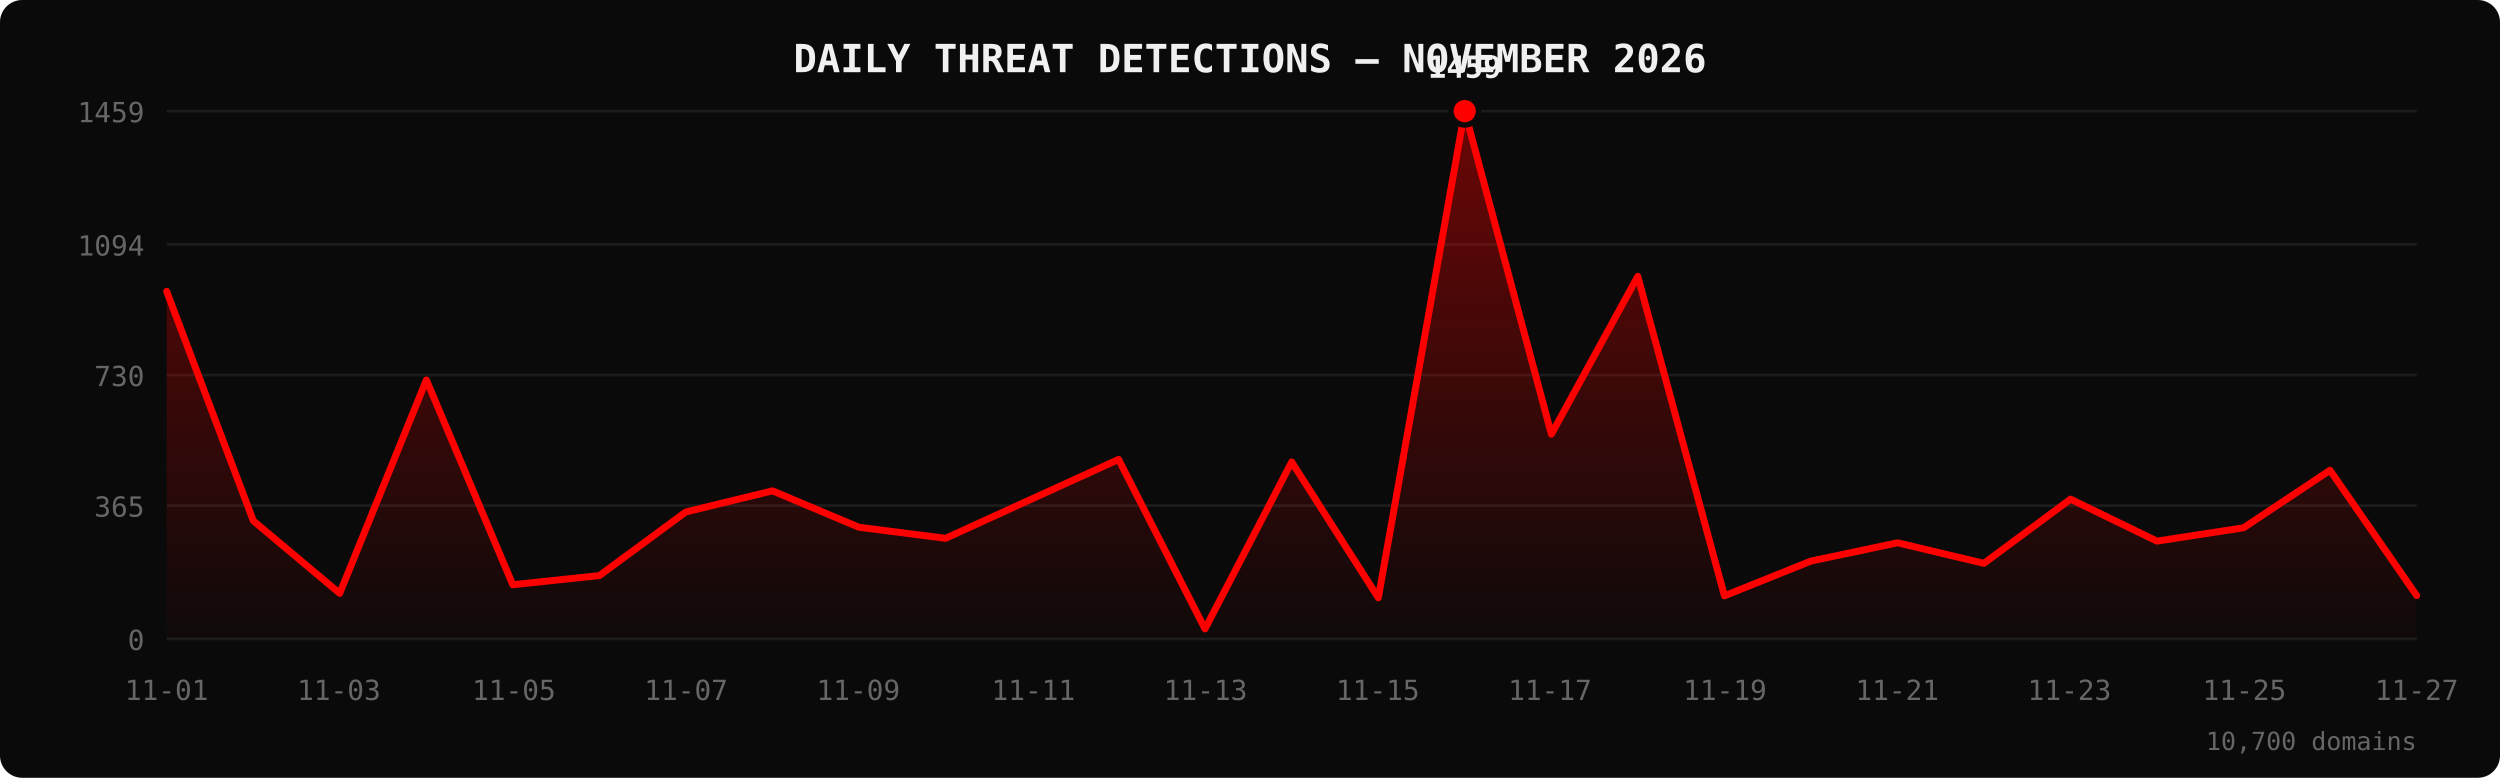
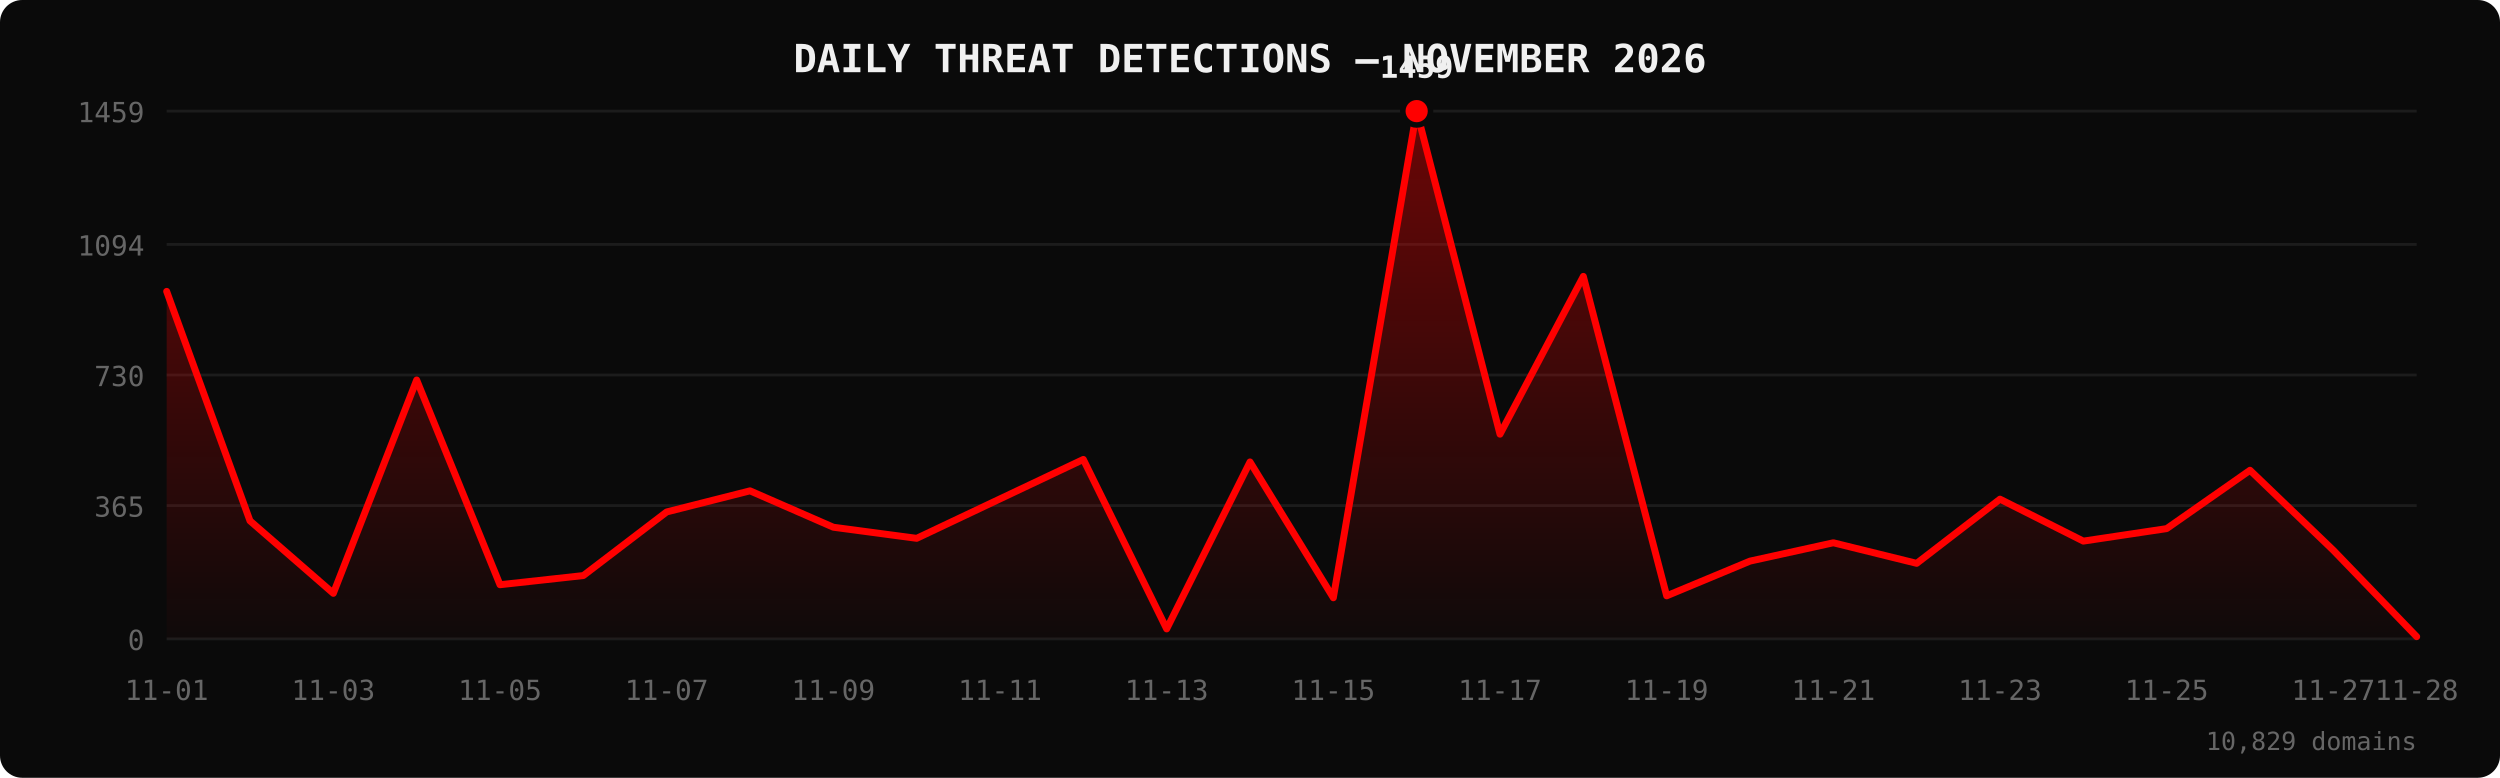
<svg xmlns="http://www.w3.org/2000/svg" width="900" height="280" viewBox="0 0 900 280">
  <rect width="900" height="280" rx="8" fill="#0A0A0A" />
  <text x="450" y="26" fill="#F0F0F0" font-size="14" text-anchor="middle" font-family="monospace" font-weight="bold">DAILY THREAT DETECTIONS — NOVEMBER 2026</text>
  <line x1="60" y1="230" x2="870" y2="230" stroke="#1C1C1C" stroke-width="1" />
  <text x="52" y="234" fill="#666" font-size="10" text-anchor="end" font-family="monospace">0</text>
  <line x1="60" y1="182" x2="870" y2="182" stroke="#1C1C1C" stroke-width="1" />
  <text x="52" y="186" fill="#666" font-size="10" text-anchor="end" font-family="monospace">365</text>
  <line x1="60" y1="135" x2="870" y2="135" stroke="#1C1C1C" stroke-width="1" />
  <text x="52" y="139" fill="#666" font-size="10" text-anchor="end" font-family="monospace">730</text>
  <line x1="60" y1="88" x2="870" y2="88" stroke="#1C1C1C" stroke-width="1" />
  <text x="52" y="92" fill="#666" font-size="10" text-anchor="end" font-family="monospace">1094</text>
  <line x1="60" y1="40" x2="870" y2="40" stroke="#1C1C1C" stroke-width="1" />
  <text x="52" y="44" fill="#666" font-size="10" text-anchor="end" font-family="monospace">1459</text>
  <defs>
    <linearGradient id="areaGrad" x1="0" y1="0" x2="0" y2="1">
      <stop offset="0%" stop-color="#FF0000" stop-opacity="0.4" />
      <stop offset="100%" stop-color="#FF0000" stop-opacity="0.02" />
    </linearGradient>
  </defs>
-   <path d="M60.0,230 L60.0,104.9 L91.2,187.5 L122.3,213.6 L153.5,136.8 L184.6,210.5 L215.8,207.2 L246.9,184.3 L278.1,176.7 L309.2,189.8 L340.4,193.8 L371.5,179.6 L402.7,165.4 L433.8,226.4 L465.0,166.3 L496.2,215.2 L527.3,40.0 L558.5,156.3 L589.6,99.5 L620.8,214.5 L651.9,202.0 L683.1,195.4 L714.2,202.8 L745.4,179.7 L776.5,194.8 L807.7,190.0 L838.8,169.3 L870.0,214.4 L870.0,230 Z" fill="url(#areaGrad)" />
-   <polyline points="60.0,104.9 91.2,187.5 122.3,213.6 153.5,136.8 184.6,210.5 215.8,207.2 246.9,184.3 278.1,176.7 309.2,189.8 340.4,193.8 371.5,179.6 402.7,165.4 433.8,226.4 465.0,166.3 496.2,215.2 527.3,40.0 558.5,156.3 589.6,99.5 620.8,214.5 651.9,202.0 683.1,195.4 714.2,202.8 745.4,179.7 776.5,194.8 807.7,190.0 838.8,169.3 870.0,214.4" fill="none" stroke="#FF0000" stroke-width="2.5" stroke-linejoin="round" stroke-linecap="round" />
-   <circle cx="527.3" cy="40.0" r="5" fill="#FF0000" stroke="#0A0A0A" stroke-width="2" />
-   <text x="527.3" y="28.0" fill="#F0F0F0" font-size="11" text-anchor="middle" font-family="monospace" font-weight="bold">1459</text>
+   <path d="M60.0,230 L60.0,104.9 L90.0,187.5 L120.0,213.6 L150.0,136.8 L180.0,210.5 L210.0,207.2 L240.0,184.3 L270.0,176.7 L300.0,189.8 L330.0,193.8 L360.0,179.6 L390.0,165.4 L420.0,226.4 L450.0,166.3 L480.0,215.2 L510.0,40.0 L540.0,156.3 L570.0,99.5 L600.0,214.5 L630.0,202.0 L660.0,195.4 L690.0,202.8 L720.0,179.7 L750.0,194.8 L780.0,190.3 L810.0,169.3 L840.0,198.1 L870.0,229.2 L870.0,230 Z" fill="url(#areaGrad)" />
+   <polyline points="60.0,104.9 90.0,187.5 120.0,213.6 150.0,136.8 180.0,210.5 210.0,207.2 240.0,184.3 270.0,176.7 300.0,189.8 330.0,193.8 360.0,179.6 390.0,165.4 420.0,226.4 450.0,166.3 480.0,215.2 510.0,40.0 540.0,156.3 570.0,99.5 600.0,214.5 630.0,202.0 660.0,195.4 690.0,202.8 720.0,179.7 750.0,194.8 780.0,190.3 810.0,169.3 840.0,198.1 870.0,229.2" fill="none" stroke="#FF0000" stroke-width="2.5" stroke-linejoin="round" stroke-linecap="round" />
+   <circle cx="510.0" cy="40.0" r="5" fill="#FF0000" stroke="#0A0A0A" stroke-width="2" />
+   <text x="510.0" y="28.0" fill="#F0F0F0" font-size="11" text-anchor="middle" font-family="monospace" font-weight="bold">1459</text>
  <text x="60" y="252" fill="#666" font-size="10" text-anchor="middle" font-family="monospace">11-01</text>
-   <text x="122" y="252" fill="#666" font-size="10" text-anchor="middle" font-family="monospace">11-03</text>
-   <text x="185" y="252" fill="#666" font-size="10" text-anchor="middle" font-family="monospace">11-05</text>
-   <text x="247" y="252" fill="#666" font-size="10" text-anchor="middle" font-family="monospace">11-07</text>
-   <text x="309" y="252" fill="#666" font-size="10" text-anchor="middle" font-family="monospace">11-09</text>
-   <text x="372" y="252" fill="#666" font-size="10" text-anchor="middle" font-family="monospace">11-11</text>
-   <text x="434" y="252" fill="#666" font-size="10" text-anchor="middle" font-family="monospace">11-13</text>
-   <text x="496" y="252" fill="#666" font-size="10" text-anchor="middle" font-family="monospace">11-15</text>
-   <text x="558" y="252" fill="#666" font-size="10" text-anchor="middle" font-family="monospace">11-17</text>
-   <text x="621" y="252" fill="#666" font-size="10" text-anchor="middle" font-family="monospace">11-19</text>
-   <text x="683" y="252" fill="#666" font-size="10" text-anchor="middle" font-family="monospace">11-21</text>
-   <text x="745" y="252" fill="#666" font-size="10" text-anchor="middle" font-family="monospace">11-23</text>
-   <text x="808" y="252" fill="#666" font-size="10" text-anchor="middle" font-family="monospace">11-25</text>
-   <text x="870" y="252" fill="#666" font-size="10" text-anchor="middle" font-family="monospace">11-27</text>
-   <text x="870" y="270" fill="#666" font-size="9" text-anchor="end" font-family="monospace">10,700 domains</text>
+   <text x="120" y="252" fill="#666" font-size="10" text-anchor="middle" font-family="monospace">11-03</text>
+   <text x="180" y="252" fill="#666" font-size="10" text-anchor="middle" font-family="monospace">11-05</text>
+   <text x="240" y="252" fill="#666" font-size="10" text-anchor="middle" font-family="monospace">11-07</text>
+   <text x="300" y="252" fill="#666" font-size="10" text-anchor="middle" font-family="monospace">11-09</text>
+   <text x="360" y="252" fill="#666" font-size="10" text-anchor="middle" font-family="monospace">11-11</text>
+   <text x="420" y="252" fill="#666" font-size="10" text-anchor="middle" font-family="monospace">11-13</text>
+   <text x="480" y="252" fill="#666" font-size="10" text-anchor="middle" font-family="monospace">11-15</text>
+   <text x="540" y="252" fill="#666" font-size="10" text-anchor="middle" font-family="monospace">11-17</text>
+   <text x="600" y="252" fill="#666" font-size="10" text-anchor="middle" font-family="monospace">11-19</text>
+   <text x="660" y="252" fill="#666" font-size="10" text-anchor="middle" font-family="monospace">11-21</text>
+   <text x="720" y="252" fill="#666" font-size="10" text-anchor="middle" font-family="monospace">11-23</text>
+   <text x="780" y="252" fill="#666" font-size="10" text-anchor="middle" font-family="monospace">11-25</text>
+   <text x="840" y="252" fill="#666" font-size="10" text-anchor="middle" font-family="monospace">11-27</text>
+   <text x="870" y="252" fill="#666" font-size="10" text-anchor="middle" font-family="monospace">11-28</text>
+   <text x="870" y="270" fill="#666" font-size="9" text-anchor="end" font-family="monospace">10,829 domains</text>
</svg>
